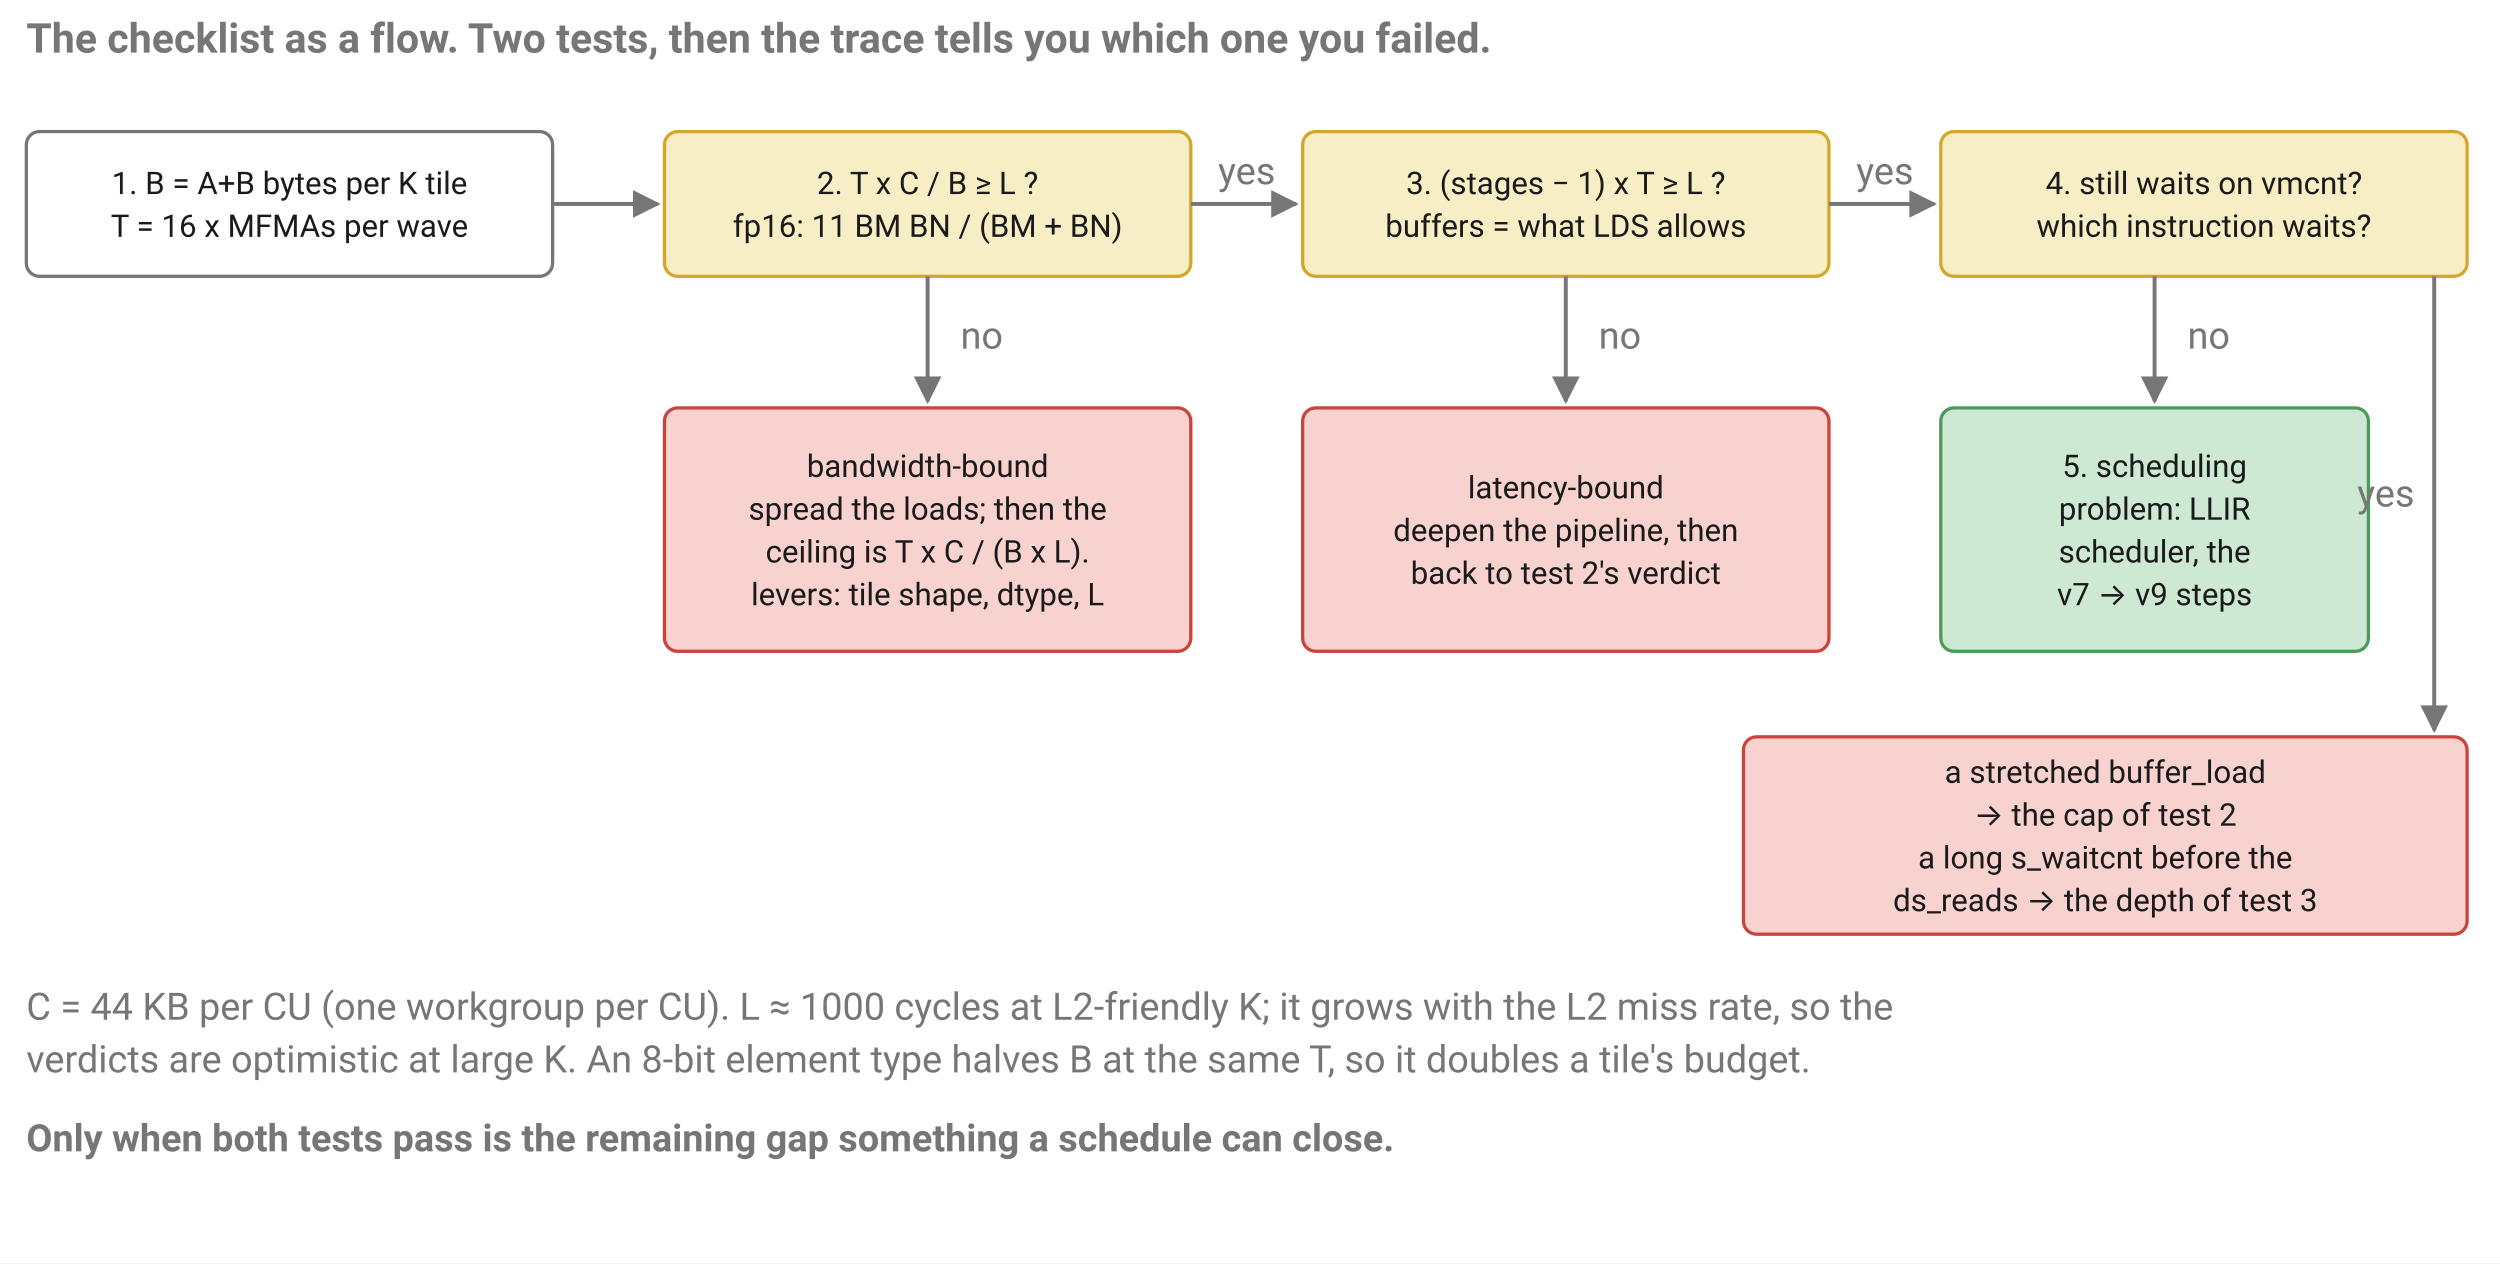
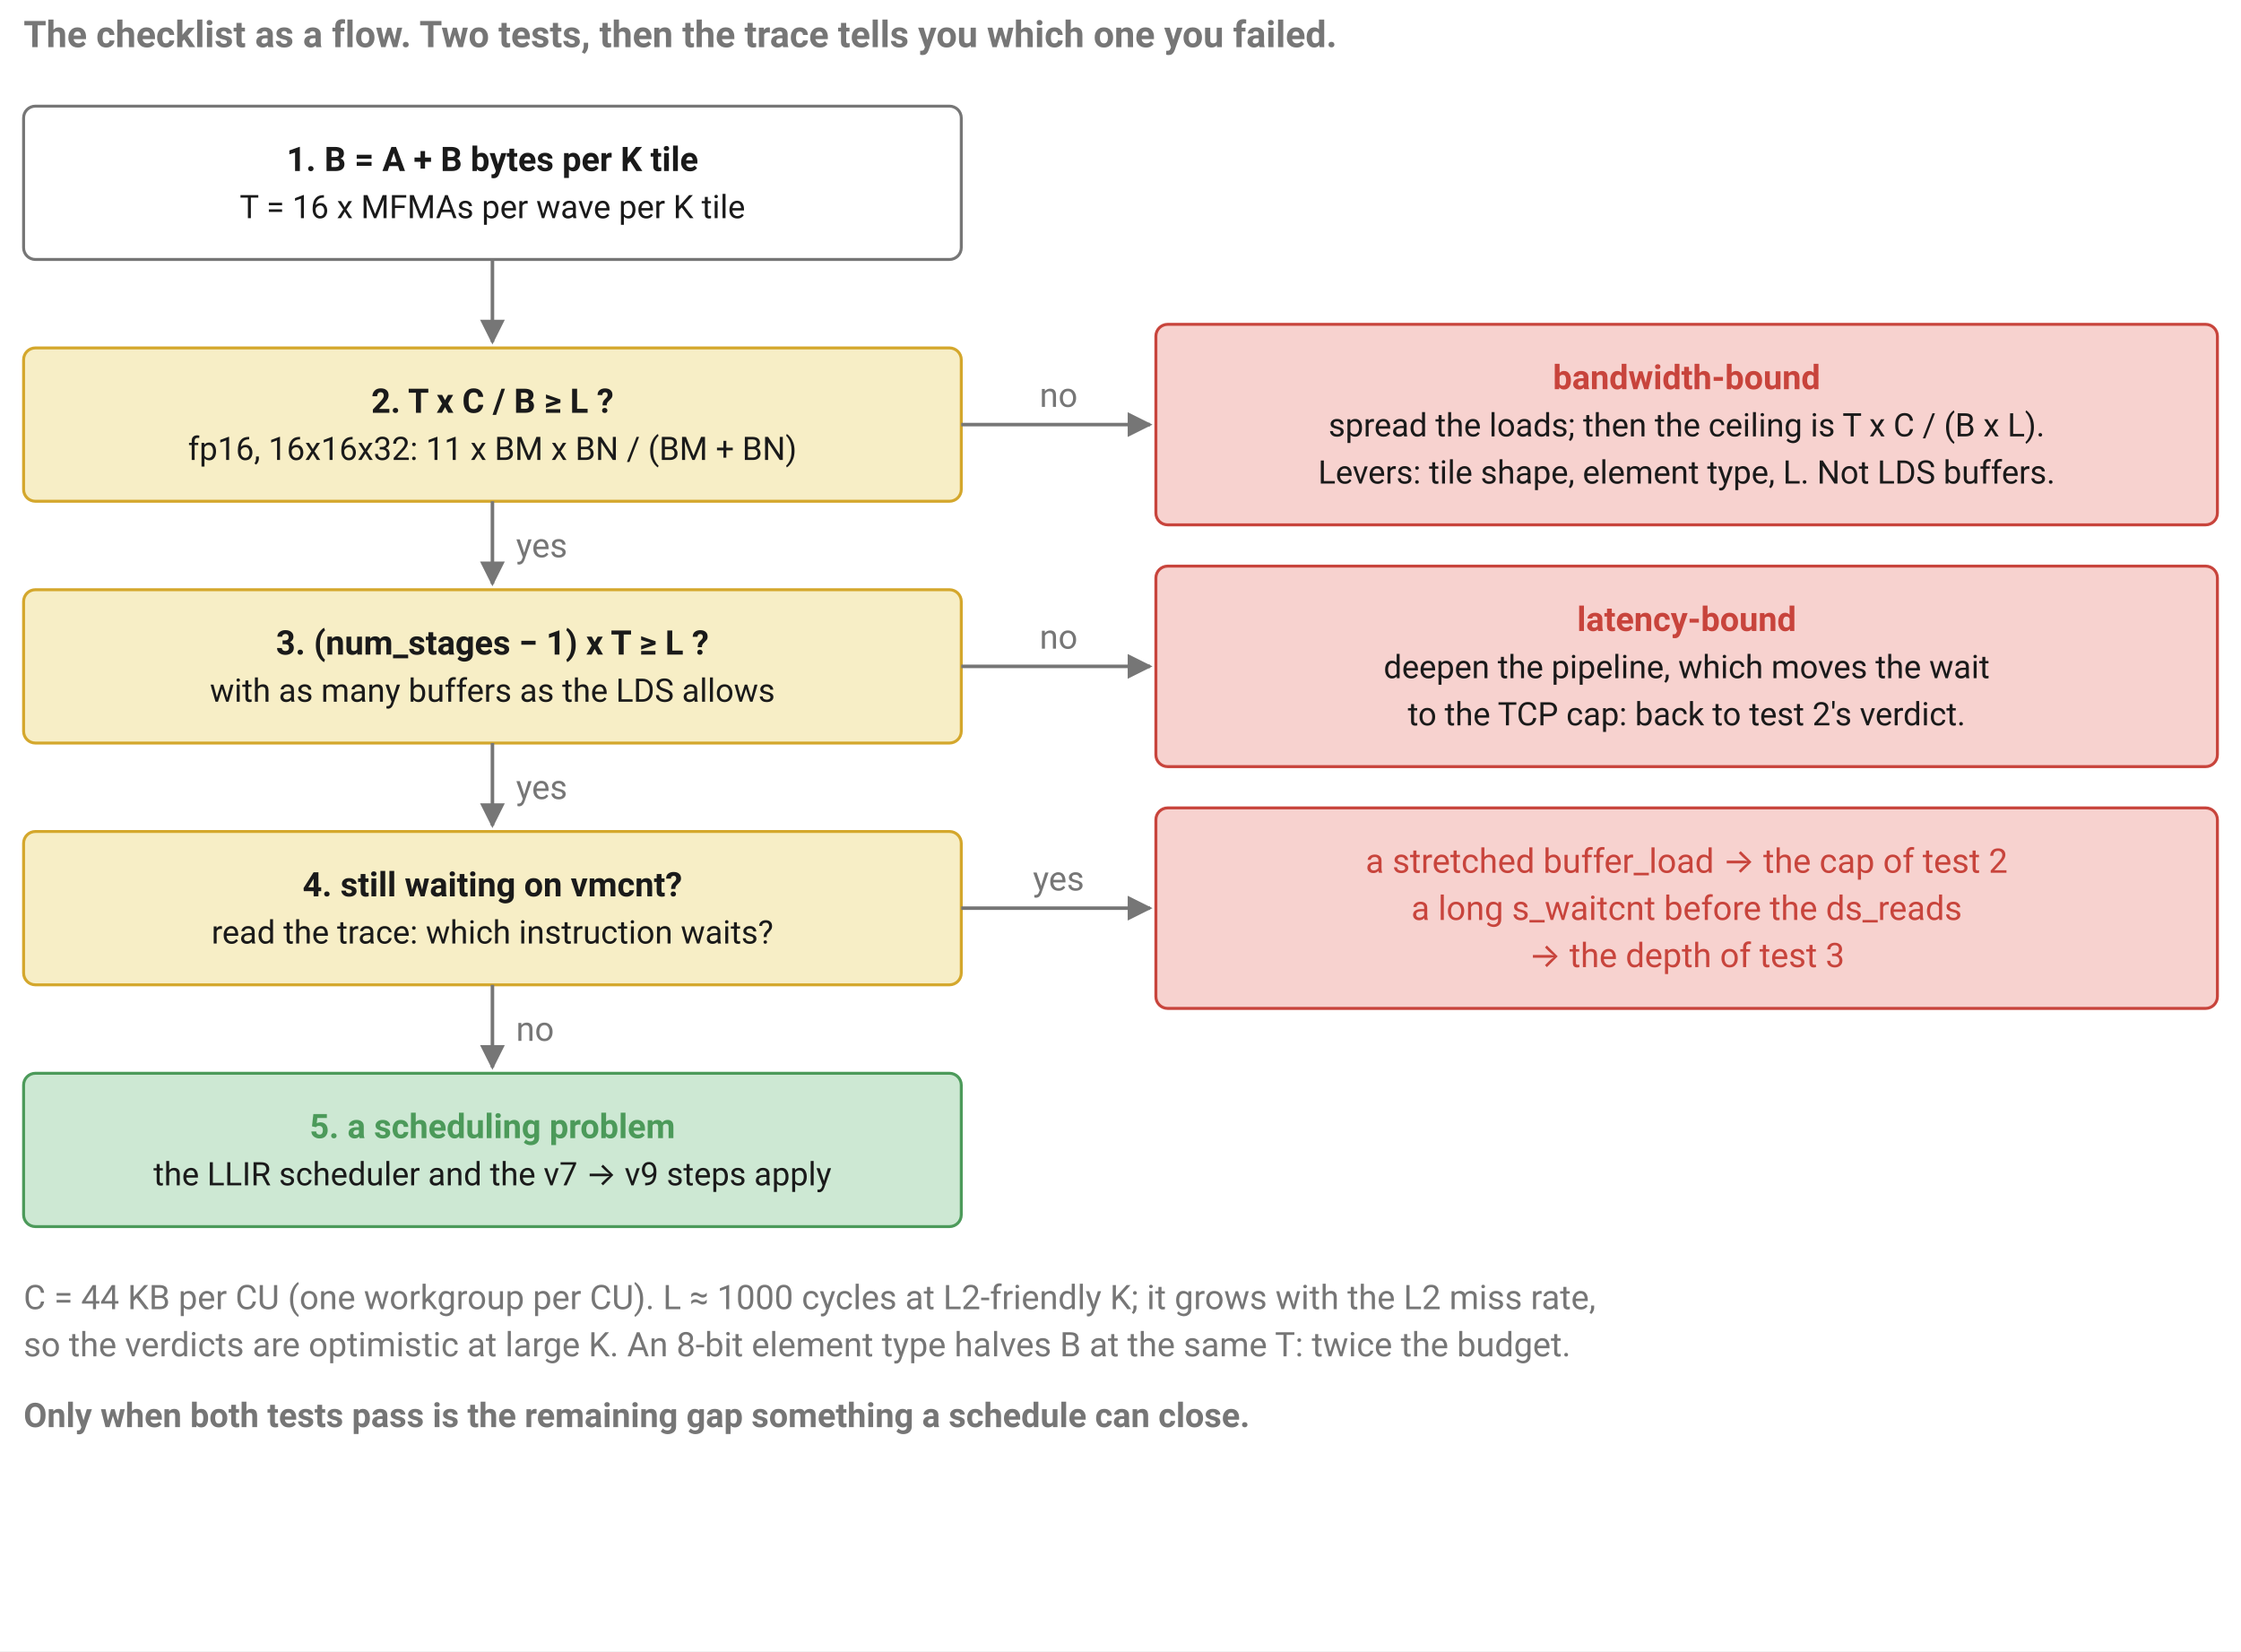
- <svg xmlns="http://www.w3.org/2000/svg" viewBox="0 0 760 384" width="760" height="384" font-family="system-ui, -apple-system, Segoe UI, Roboto, sans-serif" role="img" aria-label="Decision flow for a new tile: compute B and T; if T times C over B is under L the loop is bandwidth-bound with ceiling T C over B L; else if num_stages minus one times T is under L it is latency-bound, deepen the pipeline and re-test; else if it still waits read which instruction waits; else the gap is a scheduling problem.">
+ <svg xmlns="http://www.w3.org/2000/svg" viewBox="0 0 760 560" width="760" height="560" font-family="system-ui, -apple-system, Segoe UI, Roboto, sans-serif" role="img" aria-label="Decision flow for a new tile: compute B and T; if T times C over B is under L the loop is bandwidth-bound with ceiling T C over B L; else if num_stages minus one times T is under L it is latency-bound, deepen the pipeline and re-test; else if it still waits read which instruction waits; else the gap is a scheduling problem.">
  <style>
    .h    { font-size: 12.5px; font-weight: 600; fill: #767676; }
    .lbl  { font-size: 11.5px; fill: #767676; }
    .lblb { font-size: 11.5px; font-weight: 600; fill: #767676; }
    .in   { font-size: 11px; fill: #1a1a1a; }
-     .ins  { font-size: 9.5px; fill: #1a1a1a; }
+     .ins  { font-size: 10.5px; fill: #1a1a1a; }
    .inb  { font-size: 11.5px; font-weight: 600; fill: #1a1a1a; }
    .note { font-size: 11.5px; fill: #767676; }
    .bad  { font-size: 11.5px; fill: #c8443c; }
    .badb { font-size: 11.5px; font-weight: 600; fill: #c8443c; }
    .ok   { font-size: 11.5px; fill: #4c9a5a; }
    .okb  { font-size: 11.5px; font-weight: 600; fill: #4c9a5a; }
    .warn { font-size: 11.5px; fill: #d4a72c; }
    .warnb{ font-size: 11.5px; font-weight: 600; fill: #d4a72c; }
    .mono { font-family: ui-monospace, SFMono-Regular, Menlo, Consolas, monospace; font-size: 10.5px; fill: #1a1a1a; }
    .monog{ font-family: ui-monospace, SFMono-Regular, Menlo, Consolas, monospace; font-size: 10.5px; fill: #767676; }
    .idle { fill: #ececec; stroke: #b9b9b9; stroke-dasharray: 3 3; }
    .wire { fill: none; stroke: #767676; stroke-width: 1.2; }
    .dash { fill: none; stroke: #767676; stroke-width: 1; stroke-dasharray: 3 3; }
    .brk  { fill: none; stroke: #1a1a1a; stroke-width: 1; }
    .wireO{ fill: none; stroke: #d9822b; stroke-width: 1.4; }
  </style>
  <defs>
    <marker id="arr" viewBox="0 0 10 10" refX="9" refY="5" markerWidth="7" markerHeight="7" orient="auto-start-reverse">
      <path d="M 0 0 L 10 5 L 0 10 z" fill="#767676" />
    </marker>
    <marker id="arrR" viewBox="0 0 10 10" refX="9" refY="5" markerWidth="7" markerHeight="7" orient="auto-start-reverse">
      <path d="M 0 0 L 10 5 L 0 10 z" fill="#c8443c" />
    </marker>
    <marker id="arrO" viewBox="0 0 10 10" refX="9" refY="5" markerWidth="7" markerHeight="7" orient="auto-start-reverse">
      <path d="M 0 0 L 10 5 L 0 10 z" fill="#d9822b" />
    </marker>
  </defs>
-   <rect x="0" y="0" width="760" height="384" fill="#ffffff" />
+   <rect x="0" y="0" width="760" height="560" fill="#ffffff" />
  <text class="h" x="8" y="16">The checklist as a flow. Two tests, then the trace tells you which one you failed.</text>
-   <rect x="8" y="40" width="160" height="44" fill="#ffffff" stroke="#767676" rx="4" />
-   <text class="ins" x="88.0" y="59.0" text-anchor="middle">1.  B = A+B bytes per K tile</text>
-   <text class="ins" x="88.0" y="72.0" text-anchor="middle">T = 16 x MFMAs per wave</text>
-   <rect x="202" y="40" width="160" height="44" fill="#f7eec6" stroke="#d4a72c" rx="4" />
-   <text class="ins" x="282.0" y="59.0" text-anchor="middle">2.  T x C / B  ≥  L ?</text>
-   <text class="ins" x="282.0" y="72.0" text-anchor="middle">fp16: 11 BM BN / (BM + BN)</text>
-   <rect x="396" y="40" width="160" height="44" fill="#f7eec6" stroke="#d4a72c" rx="4" />
-   <text class="ins" x="476.0" y="59.0" text-anchor="middle">3.  (stages − 1) x T  ≥  L ?</text>
-   <text class="ins" x="476.0" y="72.0" text-anchor="middle">buffers = what LDS allows</text>
-   <rect x="590" y="40" width="160" height="44" fill="#f7eec6" stroke="#d4a72c" rx="4" />
-   <text class="ins" x="670.0" y="59.0" text-anchor="middle">4.  still waits on vmcnt?</text>
-   <text class="ins" x="670.0" y="72.0" text-anchor="middle">which instruction waits?</text>
-   <line x1="168" y1="62.0" x2="200" y2="62.0" class="wire" marker-end="url(#arr)" />
-   <line x1="362" y1="62.0" x2="394" y2="62.0" class="wire" marker-end="url(#arr)" />
-   <text class="lbl" x="379.0" y="56.0" text-anchor="middle">yes</text>
-   <line x1="556" y1="62.0" x2="588" y2="62.0" class="wire" marker-end="url(#arr)" />
-   <text class="lbl" x="573.0" y="56.0" text-anchor="middle">yes</text>
-   <text class="lbl" x="292.0" y="106">no</text>
-   <line x1="282.0" y1="84" x2="282.0" y2="122" class="wire" marker-end="url(#arr)" />
-   <text class="lbl" x="486.0" y="106">no</text>
-   <line x1="476.0" y1="84" x2="476.0" y2="122" class="wire" marker-end="url(#arr)" />
-   <rect x="202" y="124" width="160" height="74" fill="#f7d2cf" stroke="#c8443c" rx="4" />
-   <text class="ins" x="282.0" y="145.0" text-anchor="middle">bandwidth-bound</text>
-   <text class="ins" x="282.0" y="158.0" text-anchor="middle">spread the loads; then the</text>
-   <text class="ins" x="282.0" y="171.0" text-anchor="middle">ceiling is T x C / (B x L).</text>
-   <text class="ins" x="282.0" y="184.0" text-anchor="middle">levers: tile shape, dtype, L</text>
-   <rect x="396" y="124" width="160" height="74" fill="#f7d2cf" stroke="#c8443c" rx="4" />
-   <text class="ins" x="476.0" y="151.5" text-anchor="middle">latency-bound</text>
-   <text class="ins" x="476.0" y="164.5" text-anchor="middle">deepen the pipeline, then</text>
-   <text class="ins" x="476.0" y="177.5" text-anchor="middle">back to test 2's verdict</text>
-   <text class="lbl" x="665.0" y="106">no</text>
-   <line x1="655.0" y1="84" x2="655.0" y2="122" class="wire" marker-end="url(#arr)" />
-   <rect x="590" y="124" width="130" height="74" fill="#cde8d3" stroke="#4c9a5a" rx="4" />
-   <text class="ins" x="655.0" y="145.0" text-anchor="middle">5. scheduling</text>
-   <text class="ins" x="655.0" y="158.0" text-anchor="middle">problem: LLIR</text>
-   <text class="ins" x="655.0" y="171.0" text-anchor="middle">scheduler, the</text>
-   <text class="ins" x="655.0" y="184.0" text-anchor="middle">v7 → v9 steps</text>
-   <text class="lbl" x="734" y="154" text-anchor="end">yes</text>
-   <path d="M 740 84 V 222" class="wire" marker-end="url(#arr)" />
-   <rect x="530" y="224" width="220" height="60" fill="#f7d2cf" stroke="#c8443c" rx="4" />
-   <text class="ins" x="640.0" y="238.0" text-anchor="middle">a stretched buffer_load</text>
-   <text class="ins" x="640.0" y="251.0" text-anchor="middle">→ the cap of test 2</text>
-   <text class="ins" x="640.0" y="264.0" text-anchor="middle">a long s_waitcnt before the</text>
-   <text class="ins" x="640.0" y="277.0" text-anchor="middle">ds_reads → the depth of test 3</text>
-   <text class="note" x="8" y="310">C = 44 KB per CU (one workgroup per CU). L ≈ 1000 cycles at L2-friendly K; it grows with the L2 miss rate, so the</text>
-   <text class="note" x="8" y="326">verdicts are optimistic at large K. An 8-bit element type halves B at the same T, so it doubles a tile's budget.</text>
-   <text class="lblb" x="8" y="350">Only when both tests pass is the remaining gap something a schedule can close.</text>
+   <rect x="8" y="36" width="318" height="52" fill="#ffffff" stroke="#767676" rx="4" />
+   <text class="inb" x="167.0" y="58.0" text-anchor="middle">1.  B = A + B bytes per K tile</text>
+   <text class="in" x="167.0" y="74.0" text-anchor="middle">T = 16 x MFMAs per wave per K tile</text>
+   <line x1="167.0" y1="88" x2="167.0" y2="116" class="wire" marker-end="url(#arr)" />
+   <rect x="8" y="118" width="318" height="52" fill="#f7eec6" stroke="#d4a72c" rx="4" />
+   <text class="inb" x="167.0" y="140.0" text-anchor="middle">2.  T x C / B  ≥  L ?</text>
+   <text class="in" x="167.0" y="156.0" text-anchor="middle">fp16, 16x16x32: 11 x BM x BN / (BM + BN)</text>
+   <line x1="326" y1="144.0" x2="390" y2="144.0" class="wire" marker-end="url(#arr)" />
+   <text class="lbl" x="359.0" y="138.0" text-anchor="middle">no</text>
+   <rect x="392" y="110" width="360" height="68" fill="#f7d2cf" stroke="#c8443c" rx="4" />
+   <text class="badb" x="572.0" y="132.0" text-anchor="middle">bandwidth-bound</text>
+   <text class="in" x="572.0" y="148.0" text-anchor="middle">spread the loads; then the ceiling is T x C / (B x L).</text>
+   <text class="in" x="572.0" y="164.0" text-anchor="middle">Levers: tile shape, element type, L. Not LDS buffers.</text>
+   <line x1="167.0" y1="170" x2="167.0" y2="198" class="wire" marker-end="url(#arr)" />
+   <text class="lbl" x="175.0" y="189.0">yes</text>
+   <rect x="8" y="200" width="318" height="52" fill="#f7eec6" stroke="#d4a72c" rx="4" />
+   <text class="inb" x="167.0" y="222.0" text-anchor="middle">3.  (num_stages − 1) x T  ≥  L ?</text>
+   <text class="in" x="167.0" y="238.0" text-anchor="middle">with as many buffers as the LDS allows</text>
+   <line x1="326" y1="226.0" x2="390" y2="226.0" class="wire" marker-end="url(#arr)" />
+   <text class="lbl" x="359.0" y="220.0" text-anchor="middle">no</text>
+   <rect x="392" y="192" width="360" height="68" fill="#f7d2cf" stroke="#c8443c" rx="4" />
+   <text class="badb" x="572.0" y="214.0" text-anchor="middle">latency-bound</text>
+   <text class="in" x="572.0" y="230.0" text-anchor="middle">deepen the pipeline, which moves the wait</text>
+   <text class="in" x="572.0" y="246.0" text-anchor="middle">to the TCP cap: back to test 2's verdict.</text>
+   <line x1="167.0" y1="252" x2="167.0" y2="280" class="wire" marker-end="url(#arr)" />
+   <text class="lbl" x="175.0" y="271.0">yes</text>
+   <rect x="8" y="282" width="318" height="52" fill="#f7eec6" stroke="#d4a72c" rx="4" />
+   <text class="inb" x="167.0" y="304.0" text-anchor="middle">4.  still waiting on vmcnt?</text>
+   <text class="in" x="167.0" y="320.0" text-anchor="middle">read the trace: which instruction waits?</text>
+   <line x1="326" y1="308.0" x2="390" y2="308.0" class="wire" marker-end="url(#arr)" />
+   <text class="lbl" x="359.0" y="302.0" text-anchor="middle">yes</text>
+   <rect x="392" y="274" width="360" height="68" fill="#f7d2cf" stroke="#c8443c" rx="4" />
+   <text class="bad" x="572.0" y="296.0" text-anchor="middle">a stretched buffer_load → the cap of test 2</text>
+   <text class="bad" x="572.0" y="312.0" text-anchor="middle">a long s_waitcnt before the ds_reads</text>
+   <text class="bad" x="572.0" y="328.0" text-anchor="middle">→ the depth of test 3</text>
+   <line x1="167.0" y1="334" x2="167.0" y2="362" class="wire" marker-end="url(#arr)" />
+   <text class="lbl" x="175.0" y="353.0">no</text>
+   <rect x="8" y="364" width="318" height="52" fill="#cde8d3" stroke="#4c9a5a" rx="4" />
+   <text class="okb" x="167.0" y="386.0" text-anchor="middle">5.  a scheduling problem</text>
+   <text class="in" x="167.0" y="402.0" text-anchor="middle">the LLIR scheduler and the v7 → v9 steps apply</text>
+   <text class="note" x="8" y="444">C = 44 KB per CU (one workgroup per CU). L ≈ 1000 cycles at L2-friendly K; it grows with the L2 miss rate,</text>
+   <text class="note" x="8" y="460">so the verdicts are optimistic at large K. An 8-bit element type halves B at the same T: twice the budget.</text>
+   <text class="lblb" x="8" y="484">Only when both tests pass is the remaining gap something a schedule can close.</text>
</svg>
